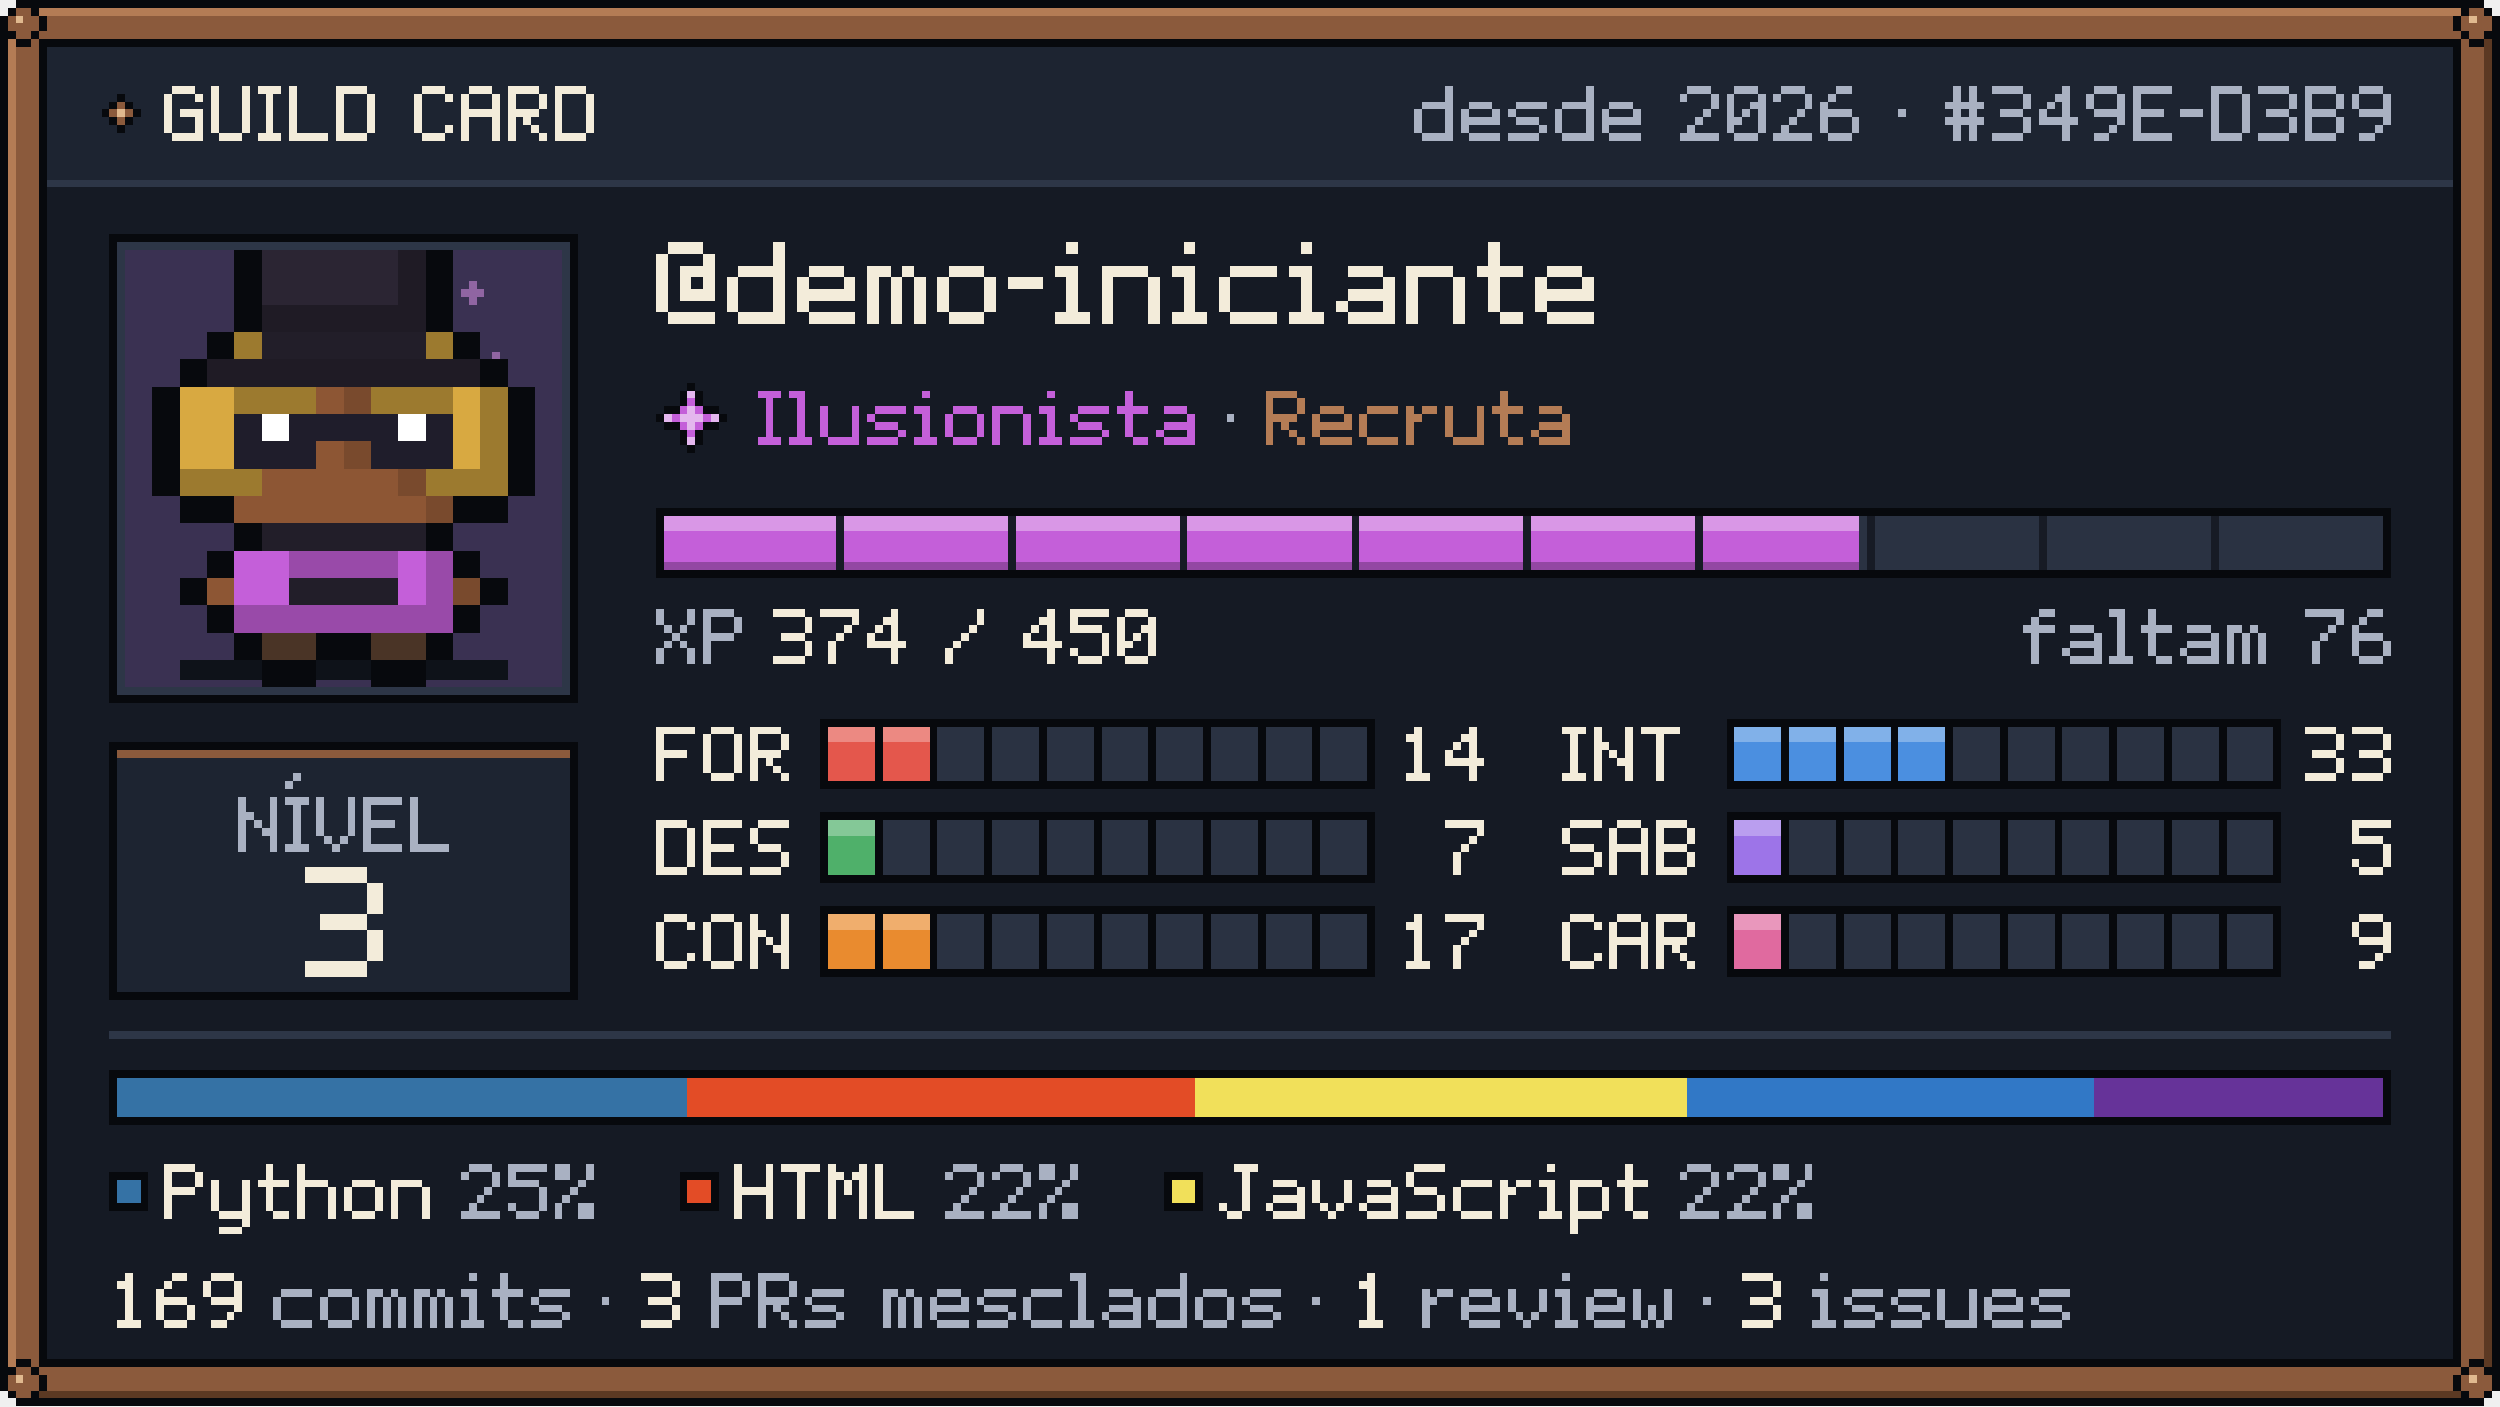
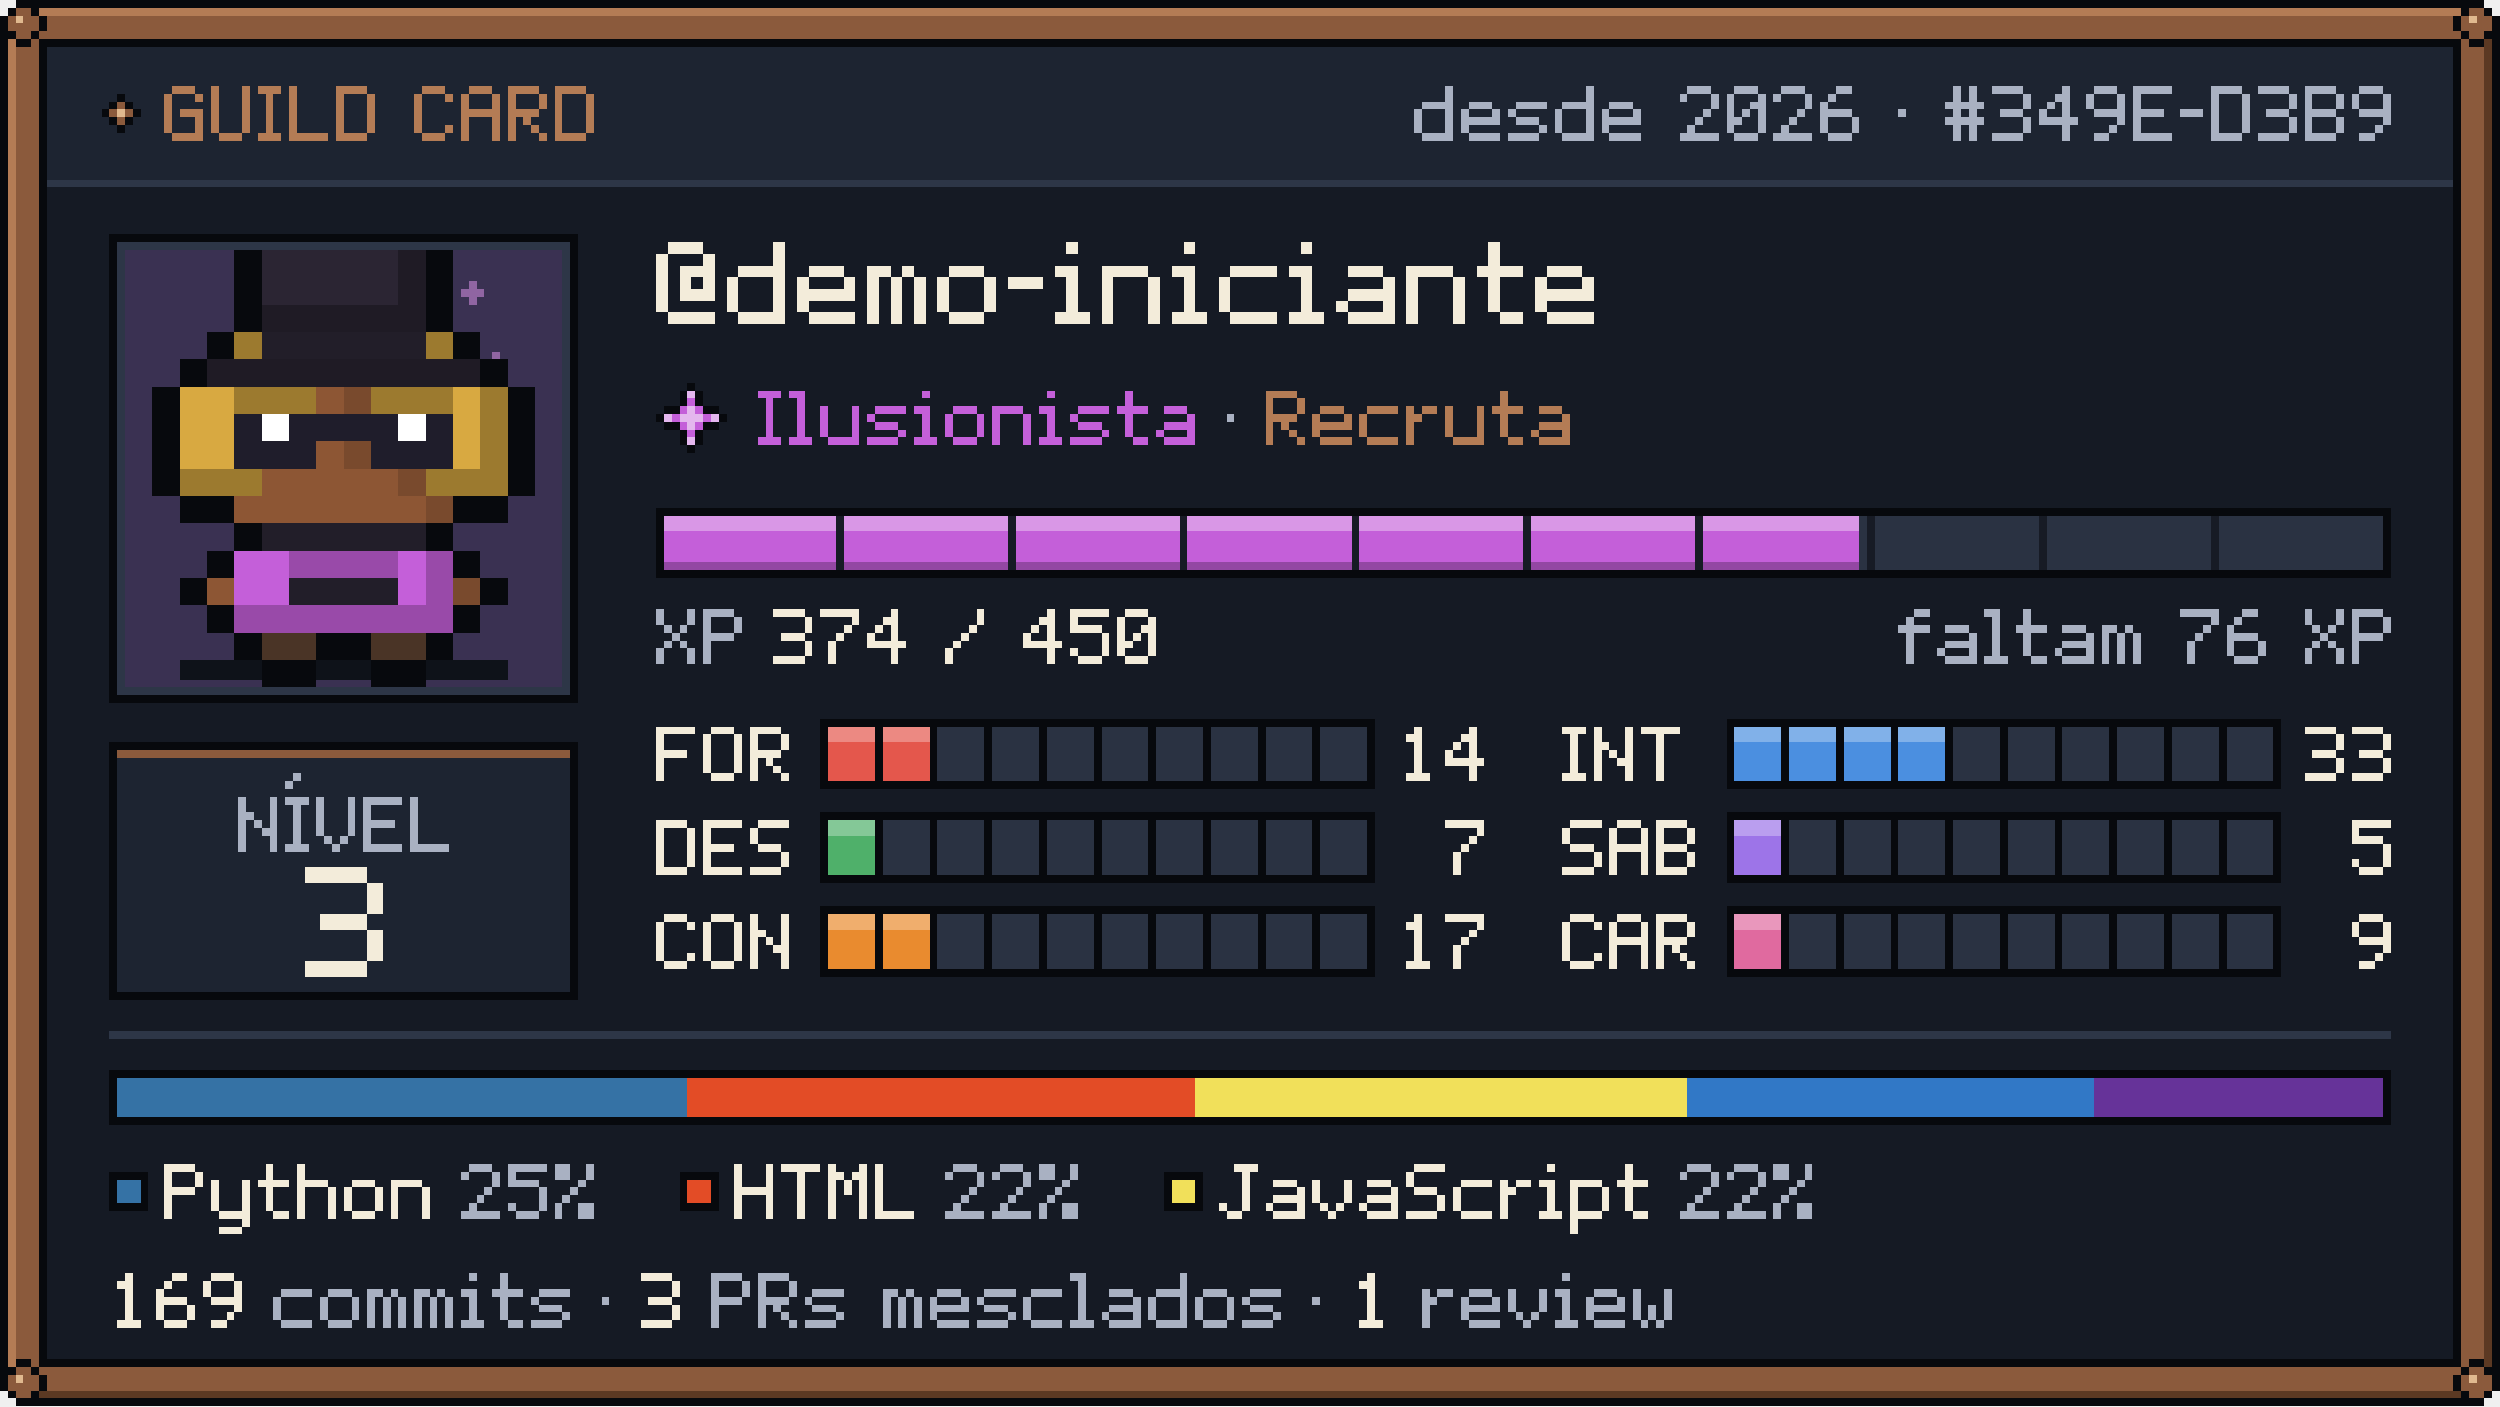
<svg xmlns="http://www.w3.org/2000/svg" width="640" height="360" viewBox="0 0 640 360" role="img" aria-labelledby="gc-title gc-desc" shape-rendering="crispEdges">
  <defs>
    <path id="g47" d="M1 0h3v1h-3zM0 1h1v5h-1zM4 1h1v1h-1zM2 3h3v1h-3zM4 4h1v3h-1zM1 6h3v1h-3z" />
    <path id="g55" d="M0 0h1v6h-1zM4 0h1v6h-1zM1 6h3v1h-3z" />
    <path id="g49" d="M0 0h3v1h-3zM1 1h1v6h-1zM0 6h1v1h-1zM2 6h1v1h-1z" />
    <path id="g4c" d="M0 0h1v7h-1zM1 6h4v1h-4z" />
    <path id="g44" d="M0 0h4v1h-4zM0 1h1v6h-1zM4 1h1v5h-1zM1 6h3v1h-3z" />
    <path id="g43" d="M1 0h3v1h-3zM0 1h1v5h-1zM4 1h1v1h-1zM4 5h1v1h-1zM1 6h3v1h-3z" />
    <path id="g41" d="M1 0h3v1h-3zM0 1h1v6h-1zM4 1h1v6h-1zM1 3h3v1h-3z" />
    <path id="g52" d="M0 0h4v1h-4zM0 1h1v6h-1zM4 1h1v2h-1zM1 3h3v1h-3zM2 4h1v1h-1zM3 5h1v1h-1zM4 6h1v1h-1z" />
    <path id="g64" d="M4 0h1v7h-1zM1 2h3v1h-3zM0 3h1v3h-1zM1 6h3v1h-3z" />
    <path id="g65" d="M1 2h3v1h-3zM0 3h1v3h-1zM4 3h1v2h-1zM1 4h3v1h-3zM1 6h4v1h-4z" />
    <path id="g73" d="M1 2h4v1h-4zM0 3h1v1h-1zM1 4h3v1h-3zM4 5h1v1h-1zM0 6h4v1h-4z" />
    <path id="g32" d="M1 0h3v1h-3zM0 1h1v1h-1zM4 1h1v2h-1zM3 3h1v1h-1zM2 4h1v1h-1zM1 5h1v2h-1zM0 6h1v1h-1zM2 6h3v1h-3z" />
    <path id="g30" d="M1 0h3v1h-3zM0 1h1v5h-1zM4 1h1v5h-1zM3 2h1v1h-1zM2 3h1v1h-1zM1 4h1v1h-1zM1 6h3v1h-3z" />
    <path id="g36" d="M2 0h2v1h-2zM1 1h1v1h-1zM0 2h1v4h-1zM1 3h3v1h-3zM4 4h1v2h-1zM1 6h3v1h-3z" />
    <path id="gb7" d="M0 3h1v1h-1z" />
    <path id="g23" d="M1 0h1v7h-1zM3 0h1v7h-1zM0 2h1v1h-1zM2 2h1v1h-1zM4 2h1v1h-1zM0 4h1v1h-1zM2 4h1v1h-1zM4 4h1v1h-1z" />
    <path id="g33" d="M0 0h4v1h-4zM4 1h1v2h-1zM1 3h3v1h-3zM4 4h1v2h-1zM0 6h4v1h-4z" />
    <path id="g34" d="M3 0h1v7h-1zM2 1h1v1h-1zM1 2h1v1h-1zM0 3h1v2h-1zM1 4h2v1h-2zM4 4h1v1h-1z" />
    <path id="g39" d="M1 0h3v1h-3zM0 1h1v2h-1zM4 1h1v4h-1zM1 3h3v1h-3zM3 5h1v1h-1zM1 6h2v1h-2z" />
    <path id="g45" d="M0 0h5v1h-5zM0 1h1v6h-1zM1 3h3v1h-3zM1 6h4v1h-4z" />
    <path id="g2d" d="M0 3h3v1h-3z" />
    <path id="g42" d="M0 0h4v1h-4zM0 1h1v6h-1zM4 1h1v2h-1zM1 3h3v1h-3zM4 4h1v2h-1zM1 6h3v1h-3z" />
    <path id="g4e" d="M0 0h1v7h-1zM4 0h1v7h-1zM1 2h1v1h-1zM2 3h1v1h-1zM3 4h1v1h-1z" />
    <path id="gcd" d="M1 -3h1v1h-1zM0 -2h1v1h-1zM0 0h3v1h-3zM1 1h1v6h-1zM0 6h1v1h-1zM2 6h1v1h-1z" />
    <path id="g56" d="M0 0h1v5h-1zM4 0h1v5h-1zM1 5h1v1h-1zM3 5h1v1h-1zM2 6h1v1h-1z" />
    <path id="g40" d="M1 0h3v1h-3zM0 1h1v5h-1zM4 1h1v4h-1zM2 2h2v1h-2zM2 3h1v2h-1zM3 4h1v1h-1zM1 6h4v1h-4z" />
    <path id="g6d" d="M0 2h2v1h-2zM3 2h1v1h-1zM0 3h1v4h-1zM2 3h1v4h-1zM4 3h1v4h-1z" />
    <path id="g6f" d="M1 2h3v1h-3zM0 3h1v3h-1zM4 3h1v3h-1zM1 6h3v1h-3z" />
    <path id="g69" d="M1 0h1v1h-1zM0 2h2v1h-2zM1 3h1v4h-1zM0 6h1v1h-1zM2 6h1v1h-1z" />
    <path id="g6e" d="M0 2h4v1h-4zM0 3h1v4h-1zM4 3h1v4h-1z" />
    <path id="g63" d="M1 2h4v1h-4zM0 3h1v3h-1zM1 6h4v1h-4z" />
    <path id="g61" d="M1 2h3v1h-3zM4 3h1v4h-1zM1 4h3v1h-3zM0 5h1v1h-1zM1 6h3v1h-3z" />
    <path id="g74" d="M1 0h1v6h-1zM0 2h1v1h-1zM2 2h2v1h-2zM2 6h2v1h-2z" />
    <path id="g6c" d="M0 0h2v1h-2zM1 1h1v6h-1zM0 6h1v1h-1zM2 6h1v1h-1z" />
    <path id="g75" d="M0 2h1v4h-1zM4 2h1v5h-1zM1 6h3v1h-3z" />
    <path id="g72" d="M0 2h1v5h-1zM2 2h2v1h-2zM1 3h1v1h-1z" />
    <path id="g58" d="M0 0h1v2h-1zM4 0h1v2h-1zM1 2h1v1h-1zM3 2h1v1h-1zM2 3h1v1h-1zM1 4h1v1h-1zM3 4h1v1h-1zM0 5h1v2h-1zM4 5h1v2h-1z" />
    <path id="g50" d="M0 0h4v1h-4zM0 1h1v6h-1zM4 1h1v2h-1zM1 3h3v1h-3z" />
    <path id="g37" d="M0 0h5v1h-5zM4 1h1v1h-1zM3 2h1v1h-1zM2 3h1v1h-1zM1 4h1v3h-1z" />
    <path id="g2f" d="M4 0h1v2h-1zM3 2h1v1h-1zM2 3h1v1h-1zM1 4h1v1h-1zM0 5h1v2h-1z" />
    <path id="g35" d="M0 0h5v1h-5zM0 1h1v2h-1zM1 2h3v1h-3zM4 3h1v3h-1zM0 5h1v1h-1zM1 6h3v1h-3z" />
    <path id="g66" d="M2 0h2v1h-2zM1 1h1v6h-1zM0 2h1v1h-1zM2 2h2v1h-2z" />
    <path id="g46" d="M0 0h5v1h-5zM0 1h1v6h-1zM1 3h3v1h-3z" />
    <path id="g4f" d="M1 0h3v1h-3zM0 1h1v5h-1zM4 1h1v5h-1zM1 6h3v1h-3z" />
    <path id="g31" d="M2 0h1v7h-1zM1 1h1v1h-1zM1 6h1v1h-1zM3 6h1v1h-1z" />
    <path id="g54" d="M0 0h5v1h-5zM2 1h1v6h-1z" />
    <path id="g53" d="M1 0h4v1h-4zM0 1h1v2h-1zM1 3h3v1h-3zM4 4h1v2h-1zM0 6h4v1h-4z" />
    <path id="g79" d="M0 2h1v4h-1zM4 2h1v6h-1zM1 6h3v1h-3zM1 8h3v1h-3z" />
    <path id="g68" d="M0 0h1v7h-1zM1 2h3v1h-3zM4 3h1v4h-1z" />
    <path id="g25" d="M0 0h2v2h-2zM4 0h1v2h-1zM3 2h1v1h-1zM2 3h1v1h-1zM1 4h1v1h-1zM0 5h1v2h-1zM3 5h2v2h-2z" />
    <path id="g48" d="M0 0h1v7h-1zM4 0h1v7h-1zM1 3h3v1h-3z" />
    <path id="g4d" d="M0 0h1v7h-1zM4 0h1v7h-1zM1 1h1v1h-1zM3 1h1v1h-1zM2 2h1v2h-1z" />
    <path id="g4a" d="M2 0h3v1h-3zM3 1h1v5h-1zM0 5h1v1h-1zM1 6h2v1h-2z" />
    <path id="g76" d="M0 2h1v3h-1zM4 2h1v3h-1zM1 5h1v1h-1zM3 5h1v1h-1zM2 6h1v1h-1z" />
    <path id="g70" d="M0 2h4v1h-4zM0 3h1v6h-1zM4 3h1v3h-1zM1 6h3v1h-3z" />
    <path id="g77" d="M0 2h1v4h-1zM4 2h1v4h-1zM2 4h1v2h-1zM1 6h1v1h-1zM3 6h1v1h-1z" />
  </defs>
  <path fill="#07090d" d="M4 0h632v2h2v2h2v352h-2v2h-2v2h-632v-2h-2v-2h-2v-352h2v-2h2z" />
  <path fill="#8b5a3c" d="M6 2h628v2h2v2h2v348h-2v2h-2v2h-628v-2h-2v-2h-2v-348h2v-2h2z" />
  <rect x="8" y="2" width="624" height="2" fill="#b47c55" />
  <rect x="2" y="8" width="2" height="344" fill="#b47c55" />
  <rect x="8" y="356" width="624" height="2" fill="#5c3923" />
  <rect x="636" y="8" width="2" height="344" fill="#5c3923" />
  <rect x="10" y="10" width="620" height="340" fill="#07090d" />
  <rect x="12" y="12" width="616" height="336" fill="#151a24" />
  <path fill="#07090d" d="M4 0h4v2h-4zM2 2h2v2h-2zM8 2h2v2h-2zM0 4h2v4h-2zM10 4h2v4h-2zM2 8h2v2h-2zM8 8h2v2h-2zM4 10h4v2h-4z" />
  <path fill="#8b5a3c" d="M4 2h4v2h-4zM2 4h2v4h-2zM6 4h4v4h-4zM4 6h2v4h-2zM6 8h2v2h-2z" />
  <path fill="#e0b98f" d="M4 4h2v2h-2z" />
  <path fill="#07090d" d="M632 0h4v2h-4zM630 2h2v2h-2zM636 2h2v2h-2zM628 4h2v4h-2zM638 4h2v4h-2zM630 8h2v2h-2zM636 8h2v2h-2zM632 10h4v2h-4z" />
  <path fill="#8b5a3c" d="M632 2h4v2h-4zM630 4h2v4h-2zM634 4h4v4h-4zM632 6h2v4h-2zM634 8h2v2h-2z" />
  <path fill="#e0b98f" d="M632 4h2v2h-2z" />
  <path fill="#07090d" d="M4 348h4v2h-4zM2 350h2v2h-2zM8 350h2v2h-2zM0 352h2v4h-2zM10 352h2v4h-2zM2 356h2v2h-2zM8 356h2v2h-2zM4 358h4v2h-4z" />
  <path fill="#8b5a3c" d="M4 350h4v2h-4zM2 352h2v4h-2zM6 352h4v4h-4zM4 354h2v4h-2zM6 356h2v2h-2z" />
  <path fill="#e0b98f" d="M4 352h2v2h-2z" />
  <path fill="#07090d" d="M632 348h4v2h-4zM630 350h2v2h-2zM636 350h2v2h-2zM628 352h2v4h-2zM638 352h2v4h-2zM630 356h2v2h-2zM636 356h2v2h-2zM632 358h4v2h-4z" />
  <path fill="#8b5a3c" d="M632 350h4v2h-4zM630 352h2v4h-2zM634 352h4v4h-4zM632 354h2v4h-2zM634 356h2v2h-2z" />
  <path fill="#e0b98f" d="M632 352h2v2h-2z" />
  <rect x="12" y="12" width="616" height="34" fill="#1d2431" />
  <rect x="12" y="46" width="616" height="2" fill="#2d3647" />
  <path fill="#07090d" d="M30 24h2v2h-2zM28 26h2v2h-2zM32 26h2v2h-2zM26 28h2v2h-2zM34 28h2v2h-2zM28 30h2v2h-2zM32 30h2v2h-2zM30 32h2v2h-2z" />
  <path fill="#8b5a3c" d="M30 26h2v2h-2zM28 28h2v2h-2zM32 28h2v2h-2zM30 30h2v2h-2z" />
  <path fill="#e0b98f" d="M30 28h2v2h-2z" />
-   <g fill="#f3ecda" transform="translate(42 22) scale(2)">
+   <g fill="#b47c55" transform="translate(42 22) scale(2)">
    <use href="#g47" />
    <use href="#g55" x="6" />
    <use href="#g49" x="12" />
    <use href="#g4c" x="16" />
    <use href="#g44" x="22" />
    <use href="#g43" x="32" />
    <use href="#g41" x="38" />
    <use href="#g52" x="44" />
    <use href="#g44" x="50" />
  </g>
  <g fill="#a9b1c2" transform="translate(362 22) scale(2)">
    <use href="#g64" />
    <use href="#g65" x="6" />
    <use href="#g73" x="12" />
    <use href="#g64" x="18" />
    <use href="#g65" x="24" />
    <use href="#g32" x="34" />
    <use href="#g30" x="40" />
    <use href="#g32" x="46" />
    <use href="#g36" x="52" />
    <use href="#gb7" x="62" />
    <use href="#g23" x="68" />
    <use href="#g33" x="74" />
    <use href="#g34" x="80" />
    <use href="#g39" x="86" />
    <use href="#g45" x="92" />
    <use href="#g2d" x="98" />
    <use href="#g44" x="102" />
    <use href="#g33" x="108" />
    <use href="#g42" x="114" />
    <use href="#g39" x="120" />
  </g>
  <rect x="28" y="60" width="120" height="120" fill="#07090d" />
  <rect x="30" y="62" width="116" height="116" fill="#2d3647" />
  <rect x="32" y="64" width="112" height="112" fill="#3a3152" />
  <path fill="#9065a2" d="M56 112h2v6h-2zM54 114h6v2h-6zM126 90h2v6h-2zM124 92h6v2h-6zM56 126h2v6h-2zM54 128h6v2h-6zM58 110h2v6h-2zM56 112h6v2h-6zM120 72h2v6h-2zM118 74h6v2h-6z" />
  <rect x="46" y="169" width="84" height="5" fill="#0e1219" />
  <path fill="#07090d" d="M60 64h7v21h-7zM109 64h7v21h-7zM53 85h7v7h-7zM116 85h7v7h-7zM46 92h7v7h-7zM123 92h7v7h-7zM39 99h7v28h-7zM130 99h7v28h-7zM46 127h14v7h-14zM116 127h14v7h-14zM60 134h7v7h-7zM109 134h7v7h-7zM53 141h7v7h-7zM116 141h7v7h-7zM46 148h7v7h-7zM123 148h7v7h-7zM53 155h7v7h-7zM116 155h7v7h-7zM60 162h7v7h-7zM81 162h14v7h-14zM109 162h7v7h-7zM67 169h14v7h-14zM95 169h14v7h-14z" />
  <path fill="#2b2533" d="M67 64h35v14h-35z" />
  <path fill="#1f1b25" d="M102 64h7v21h-7zM67 78h35v7h-35zM53 92h70v7h-70z" />
  <path fill="#9c7a2f" d="M60 85h7v7h-7zM109 85h7v7h-7zM60 99h21v7h-21zM95 99h21v7h-21zM123 99h7v28h-7zM46 120h21v7h-21zM109 120h14v7h-14z" />
  <path fill="#221e29" d="M67 85h42v7h-42zM67 134h42v7h-42zM74 148h28v7h-28z" />
  <path fill="#d8a941" d="M46 99h14v21h-14zM116 99h7v21h-7z" />
  <path fill="#8d5634" d="M81 99h7v7h-7zM81 113h7v21h-7zM67 120h14v14h-14zM88 120h14v14h-14zM60 127h7v7h-7zM102 127h7v7h-7zM53 148h7v7h-7z" />
  <path fill="#794a2d" d="M88 99h7v7h-7zM88 113h7v7h-7zM102 120h7v7h-7zM109 127h7v7h-7zM116 148h7v7h-7z" />
  <path fill="#1f1d2b" d="M60 106h7v14h-7zM74 106h28v7h-28zM109 106h7v14h-7zM67 113h14v7h-14zM95 113h14v7h-14z" />
  <path fill="#ffffff" d="M67 106h7v7h-7zM102 106h7v7h-7z" />
  <path fill="#c45fd9" d="M60 141h14v14h-14zM102 141h7v14h-7z" />
  <path fill="#994aa9" d="M74 141h28v7h-28zM109 141h7v21h-7zM60 155h49v7h-49z" />
  <path fill="#4a3426" d="M67 162h14v7h-14zM95 162h14v7h-14z" />
  <rect x="28" y="190" width="120" height="66" fill="#07090d" />
  <rect x="30" y="192" width="116" height="62" fill="#1d2431" />
  <rect x="30" y="192" width="116" height="2" fill="#8b5a3c" />
  <g fill="#a9b1c2" transform="translate(61 204) scale(2)">
    <use href="#g4e" />
    <use href="#gcd" x="6" />
    <use href="#g56" x="10" />
    <use href="#g45" x="16" />
    <use href="#g4c" x="22" />
  </g>
  <g fill="#f3ecda" transform="translate(78 222) scale(4)">
    <use href="#g33" />
  </g>
  <g fill="#f3ecda" transform="translate(168 62) scale(3)">
    <use href="#g40" />
    <use href="#g64" x="6" />
    <use href="#g65" x="12" />
    <use href="#g6d" x="18" />
    <use href="#g6f" x="24" />
    <use href="#g2d" x="30" />
    <use href="#g69" x="34" />
    <use href="#g6e" x="38" />
    <use href="#g69" x="44" />
    <use href="#g63" x="48" />
    <use href="#g69" x="54" />
    <use href="#g61" x="58" />
    <use href="#g6e" x="64" />
    <use href="#g74" x="70" />
    <use href="#g65" x="75" />
  </g>
  <path fill="#07090d" d="M176 98h2v2h-2zM174 100h2v4h-2zM178 100h2v4h-2zM170 104h4v2h-4zM180 104h4v2h-4zM168 106h2v2h-2zM184 106h2v2h-2zM170 108h4v2h-4zM180 108h4v2h-4zM174 110h2v4h-2zM178 110h2v4h-2zM176 114h2v2h-2z" />
  <path fill="#c45fd9" d="M176 102h2v2h-2zM174 104h2v2h-2zM178 104h2v2h-2zM172 106h2v2h-2zM180 106h2v2h-2zM174 108h2v2h-2zM178 108h2v2h-2zM176 110h2v2h-2z" />
  <path fill="#e4b7ee" d="M176 100h2v2h-2zM176 104h2v6h-2zM170 106h2v2h-2zM174 106h2v2h-2zM178 106h2v2h-2zM182 106h2v2h-2zM176 112h2v2h-2z" />
  <g fill="#c45fd9" transform="translate(194 100) scale(2)">
    <use href="#g49" />
    <use href="#g6c" x="4" />
    <use href="#g75" x="8" />
    <use href="#g73" x="14" />
    <use href="#g69" x="20" />
    <use href="#g6f" x="24" />
    <use href="#g6e" x="30" />
    <use href="#g69" x="36" />
    <use href="#g73" x="40" />
    <use href="#g74" x="46" />
    <use href="#g61" x="51" />
  </g>
  <g fill="#a9b1c2" transform="translate(306 100) scale(2)">
    <use href="#gb7" x="4" />
  </g>
  <g fill="#b47c55" transform="translate(324 100) scale(2)">
    <use href="#g52" />
    <use href="#g65" x="6" />
    <use href="#g63" x="12" />
    <use href="#g72" x="18" />
    <use href="#g75" x="23" />
    <use href="#g74" x="29" />
    <use href="#g61" x="34" />
  </g>
  <rect x="168" y="130" width="444" height="18" fill="#07090d" />
  <rect x="170" y="132" width="440" height="14" fill="#2a3242" />
  <rect x="170" y="132" width="306" height="14" fill="#c45fd9" />
  <rect x="170" y="132" width="306" height="4" fill="#d997e6" />
  <rect x="170" y="144" width="306" height="2" fill="#9347a3" />
  <path fill="#171b25" d="M214 132h2v14h-2zM258 132h2v14h-2zM302 132h2v14h-2zM346 132h2v14h-2zM390 132h2v14h-2zM434 132h2v14h-2zM478 132h2v14h-2zM522 132h2v14h-2zM566 132h2v14h-2z" />
  <g fill="#a9b1c2" transform="translate(168 156) scale(2)">
    <use href="#g58" />
    <use href="#g50" x="6" />
  </g>
  <g fill="#f3ecda" transform="translate(198 156) scale(2)">
    <use href="#g33" />
    <use href="#g37" x="6" />
    <use href="#g34" x="12" />
    <use href="#g2f" x="22" />
    <use href="#g34" x="32" />
    <use href="#g35" x="38" />
    <use href="#g30" x="44" />
  </g>
-   <g fill="#a9b1c2" transform="translate(518 156) scale(2)">
+   <g fill="#a9b1c2" transform="translate(486 156) scale(2)">
    <use href="#g66" />
    <use href="#g61" x="5" />
    <use href="#g6c" x="11" />
    <use href="#g74" x="15" />
    <use href="#g61" x="20" />
    <use href="#g6d" x="26" />
    <use href="#g37" x="36" />
    <use href="#g36" x="42" />
+     <use href="#g58" x="52" />
+     <use href="#g50" x="58" />
  </g>
  <g fill="#f3ecda" transform="translate(168 186) scale(2)">
    <use href="#g46" />
    <use href="#g4f" x="6" />
    <use href="#g52" x="12" />
  </g>
  <rect x="210" y="184" width="142" height="18" fill="#07090d" />
  <path fill="#2a3242" d="M240 186h12v14h-12zM254 186h12v14h-12zM268 186h12v14h-12zM282 186h12v14h-12zM296 186h12v14h-12zM310 186h12v14h-12zM324 186h12v14h-12zM338 186h12v14h-12z" />
  <path fill="#e4574c" d="M212 186h12v14h-12zM226 186h12v14h-12z" />
  <path fill="#ec8982" d="M212 186h12v4h-12zM226 186h12v4h-12z" />
  <g fill="#f3ecda" transform="translate(358 186) scale(2)">
    <use href="#g31" />
    <use href="#g34" x="6" />
  </g>
  <g fill="#f3ecda" transform="translate(400 186) scale(2)">
    <use href="#g49" />
    <use href="#g4e" x="4" />
    <use href="#g54" x="10" />
  </g>
  <rect x="442" y="184" width="142" height="18" fill="#07090d" />
  <path fill="#2a3242" d="M500 186h12v14h-12zM514 186h12v14h-12zM528 186h12v14h-12zM542 186h12v14h-12zM556 186h12v14h-12zM570 186h12v14h-12z" />
  <path fill="#4b8fe0" d="M444 186h12v14h-12zM458 186h12v14h-12zM472 186h12v14h-12zM486 186h12v14h-12z" />
  <path fill="#81b1e9" d="M444 186h12v4h-12zM458 186h12v4h-12zM472 186h12v4h-12zM486 186h12v4h-12z" />
  <g fill="#f3ecda" transform="translate(590 186) scale(2)">
    <use href="#g33" />
    <use href="#g33" x="6" />
  </g>
  <g fill="#f3ecda" transform="translate(168 210) scale(2)">
    <use href="#g44" />
    <use href="#g45" x="6" />
    <use href="#g53" x="12" />
  </g>
  <rect x="210" y="208" width="142" height="18" fill="#07090d" />
  <path fill="#2a3242" d="M226 210h12v14h-12zM240 210h12v14h-12zM254 210h12v14h-12zM268 210h12v14h-12zM282 210h12v14h-12zM296 210h12v14h-12zM310 210h12v14h-12zM324 210h12v14h-12zM338 210h12v14h-12z" />
  <path fill="#4fb06a" d="M212 210h12v14h-12z" />
  <path fill="#84c897" d="M212 210h12v4h-12z" />
  <g fill="#f3ecda" transform="translate(370 210) scale(2)">
    <use href="#g37" />
  </g>
  <g fill="#f3ecda" transform="translate(400 210) scale(2)">
    <use href="#g53" />
    <use href="#g41" x="6" />
    <use href="#g42" x="12" />
  </g>
  <rect x="442" y="208" width="142" height="18" fill="#07090d" />
  <path fill="#2a3242" d="M458 210h12v14h-12zM472 210h12v14h-12zM486 210h12v14h-12zM500 210h12v14h-12zM514 210h12v14h-12zM528 210h12v14h-12zM542 210h12v14h-12zM556 210h12v14h-12zM570 210h12v14h-12z" />
  <path fill="#9d74e8" d="M444 210h12v14h-12z" />
  <path fill="#ba9eef" d="M444 210h12v4h-12z" />
  <g fill="#f3ecda" transform="translate(602 210) scale(2)">
    <use href="#g35" />
  </g>
  <g fill="#f3ecda" transform="translate(168 234) scale(2)">
    <use href="#g43" />
    <use href="#g4f" x="6" />
    <use href="#g4e" x="12" />
  </g>
  <rect x="210" y="232" width="142" height="18" fill="#07090d" />
  <path fill="#2a3242" d="M240 234h12v14h-12zM254 234h12v14h-12zM268 234h12v14h-12zM282 234h12v14h-12zM296 234h12v14h-12zM310 234h12v14h-12zM324 234h12v14h-12zM338 234h12v14h-12z" />
  <path fill="#e98b2f" d="M212 234h12v14h-12zM226 234h12v14h-12z" />
  <path fill="#f0ae6d" d="M212 234h12v4h-12zM226 234h12v4h-12z" />
  <g fill="#f3ecda" transform="translate(358 234) scale(2)">
    <use href="#g31" />
    <use href="#g37" x="6" />
  </g>
  <g fill="#f3ecda" transform="translate(400 234) scale(2)">
    <use href="#g43" />
    <use href="#g41" x="6" />
    <use href="#g52" x="12" />
  </g>
  <rect x="442" y="232" width="142" height="18" fill="#07090d" />
  <path fill="#2a3242" d="M458 234h12v14h-12zM472 234h12v14h-12zM486 234h12v14h-12zM500 234h12v14h-12zM514 234h12v14h-12zM528 234h12v14h-12zM542 234h12v14h-12zM556 234h12v14h-12zM570 234h12v14h-12z" />
  <path fill="#e06a9f" d="M444 234h12v14h-12z" />
  <path fill="#e997bc" d="M444 234h12v4h-12z" />
  <g fill="#f3ecda" transform="translate(602 234) scale(2)">
    <use href="#g39" />
  </g>
  <rect x="28" y="264" width="584" height="2" fill="#2d3647" />
  <rect x="28" y="274" width="584" height="14" fill="#07090d" />
  <rect x="30" y="276" width="580" height="10" fill="#2a3242" />
  <rect x="30" y="276" width="146" height="10" fill="#3572A5" />
  <rect x="176" y="276" width="130" height="10" fill="#e34c26" />
  <rect x="306" y="276" width="126" height="10" fill="#f1e05a" />
  <rect x="432" y="276" width="104" height="10" fill="#3178c6" />
  <rect x="536" y="276" width="74" height="10" fill="#663399" />
  <rect x="28" y="300" width="10" height="10" fill="#07090d" />
  <rect x="30" y="302" width="6" height="6" fill="#3572A5" />
  <g fill="#f3ecda" transform="translate(42 298) scale(2)">
    <use href="#g50" />
    <use href="#g79" x="6" />
    <use href="#g74" x="12" />
    <use href="#g68" x="17" />
    <use href="#g6f" x="23" />
    <use href="#g6e" x="29" />
  </g>
  <g fill="#a9b1c2" transform="translate(110 298) scale(2)">
    <use href="#g32" x="4" />
    <use href="#g35" x="10" />
    <use href="#g25" x="16" />
  </g>
  <rect x="174" y="300" width="10" height="10" fill="#07090d" />
  <rect x="176" y="302" width="6" height="6" fill="#e34c26" />
  <g fill="#f3ecda" transform="translate(188 298) scale(2)">
    <use href="#g48" />
    <use href="#g54" x="6" />
    <use href="#g4d" x="12" />
    <use href="#g4c" x="18" />
  </g>
  <g fill="#a9b1c2" transform="translate(234 298) scale(2)">
    <use href="#g32" x="4" />
    <use href="#g32" x="10" />
    <use href="#g25" x="16" />
  </g>
  <rect x="298" y="300" width="10" height="10" fill="#07090d" />
  <rect x="300" y="302" width="6" height="6" fill="#f1e05a" />
  <g fill="#f3ecda" transform="translate(312 298) scale(2)">
    <use href="#g4a" />
    <use href="#g61" x="6" />
    <use href="#g76" x="12" />
    <use href="#g61" x="18" />
    <use href="#g53" x="24" />
    <use href="#g63" x="30" />
    <use href="#g72" x="36" />
    <use href="#g69" x="41" />
    <use href="#g70" x="45" />
    <use href="#g74" x="51" />
  </g>
  <g fill="#a9b1c2" transform="translate(422 298) scale(2)">
    <use href="#g32" x="4" />
    <use href="#g32" x="10" />
    <use href="#g25" x="16" />
  </g>
  <g fill="#f3ecda" transform="translate(28 326) scale(2)">
    <use href="#g31" />
    <use href="#g36" x="6" />
    <use href="#g39" x="12" />
  </g>
  <g fill="#a9b1c2" transform="translate(62 326) scale(2)">
    <use href="#g63" x="4" />
    <use href="#g6f" x="10" />
    <use href="#g6d" x="16" />
    <use href="#g6d" x="22" />
    <use href="#g69" x="28" />
    <use href="#g74" x="32" />
    <use href="#g73" x="37" />
  </g>
  <g fill="#a9b1c2" transform="translate(146 326) scale(2)">
    <use href="#gb7" x="4" />
  </g>
  <g fill="#f3ecda" transform="translate(164 326) scale(2)">
    <use href="#g33" />
  </g>
  <g fill="#a9b1c2" transform="translate(174 326) scale(2)">
    <use href="#g50" x="4" />
    <use href="#g52" x="10" />
    <use href="#g73" x="16" />
    <use href="#g6d" x="26" />
    <use href="#g65" x="32" />
    <use href="#g73" x="38" />
    <use href="#g63" x="44" />
    <use href="#g6c" x="50" />
    <use href="#g61" x="54" />
    <use href="#g64" x="60" />
    <use href="#g6f" x="66" />
    <use href="#g73" x="72" />
  </g>
  <g fill="#a9b1c2" transform="translate(328 326) scale(2)">
    <use href="#gb7" x="4" />
  </g>
  <g fill="#f3ecda" transform="translate(346 326) scale(2)">
    <use href="#g31" />
  </g>
  <g fill="#a9b1c2" transform="translate(356 326) scale(2)">
    <use href="#g72" x="4" />
    <use href="#g65" x="9" />
    <use href="#g76" x="15" />
    <use href="#g69" x="21" />
    <use href="#g65" x="25" />
    <use href="#g77" x="31" />
  </g>
-   <g fill="#a9b1c2" transform="translate(428 326) scale(2)">
-     <use href="#gb7" x="4" />
-   </g>
-   <g fill="#f3ecda" transform="translate(446 326) scale(2)">
-     <use href="#g33" />
-   </g>
-   <g fill="#a9b1c2" transform="translate(456 326) scale(2)">
-     <use href="#g69" x="4" />
-     <use href="#g73" x="8" />
-     <use href="#g73" x="14" />
-     <use href="#g75" x="20" />
-     <use href="#g65" x="26" />
-     <use href="#g73" x="32" />
-   </g>
</svg>
